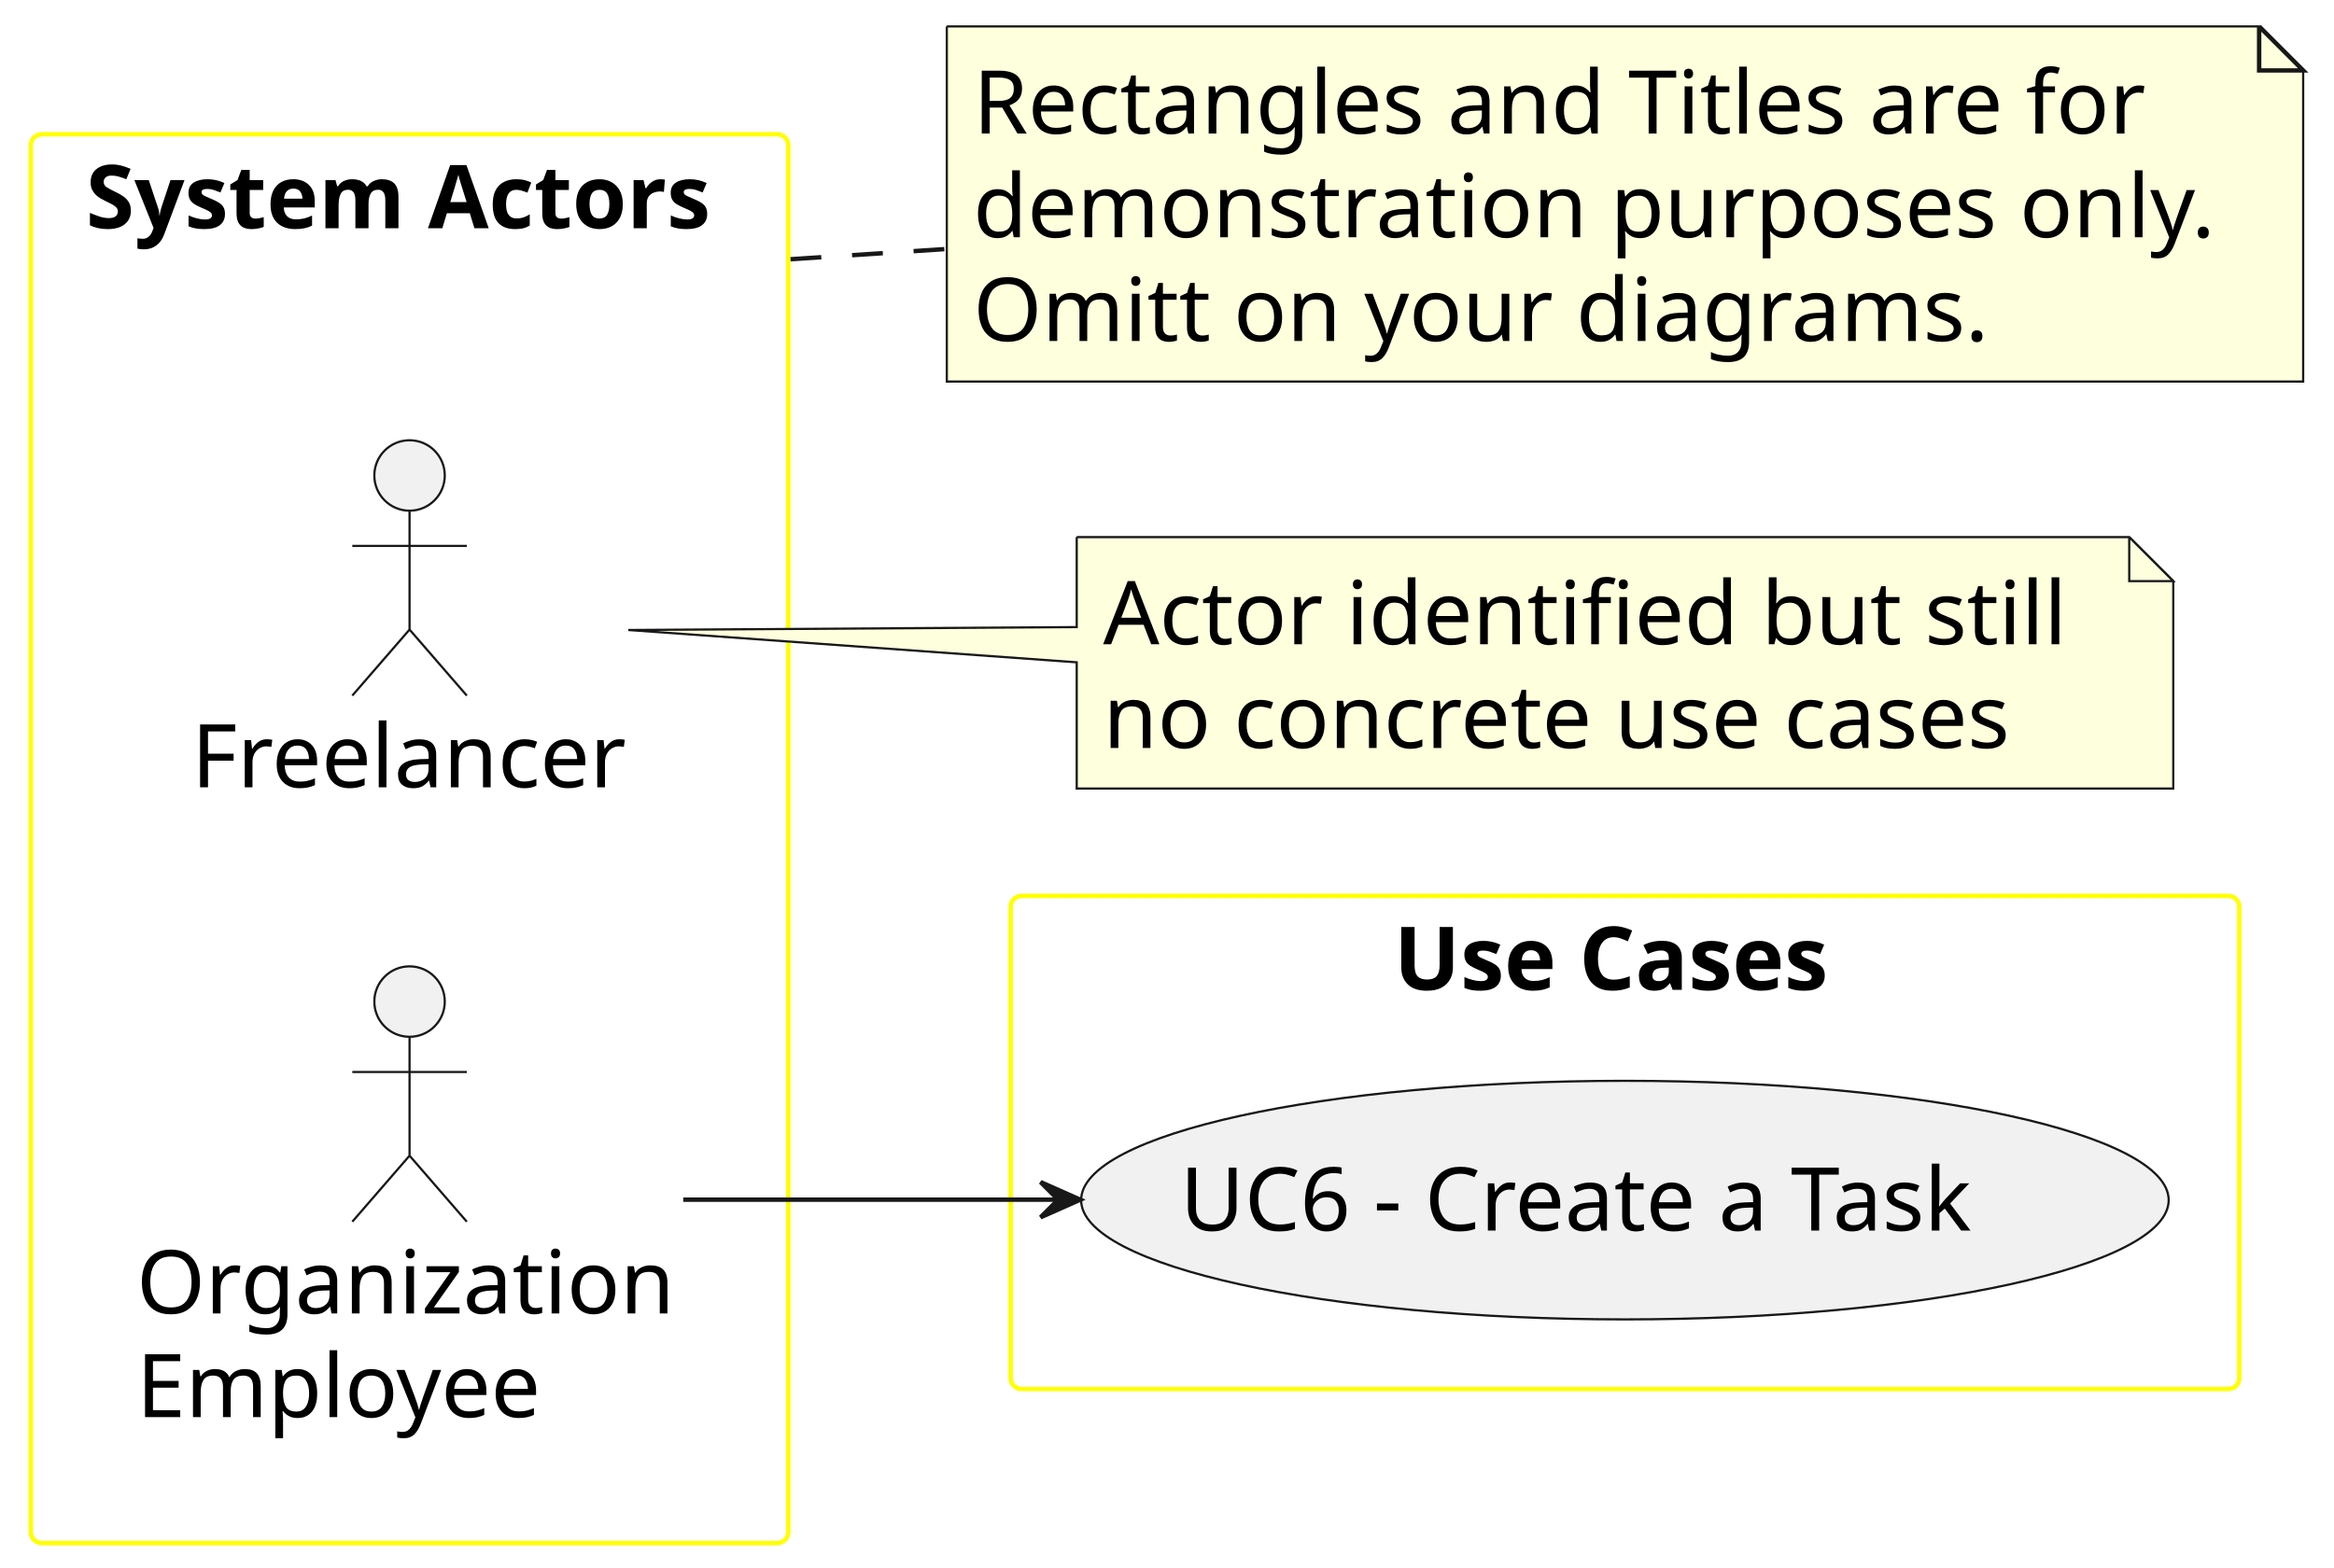
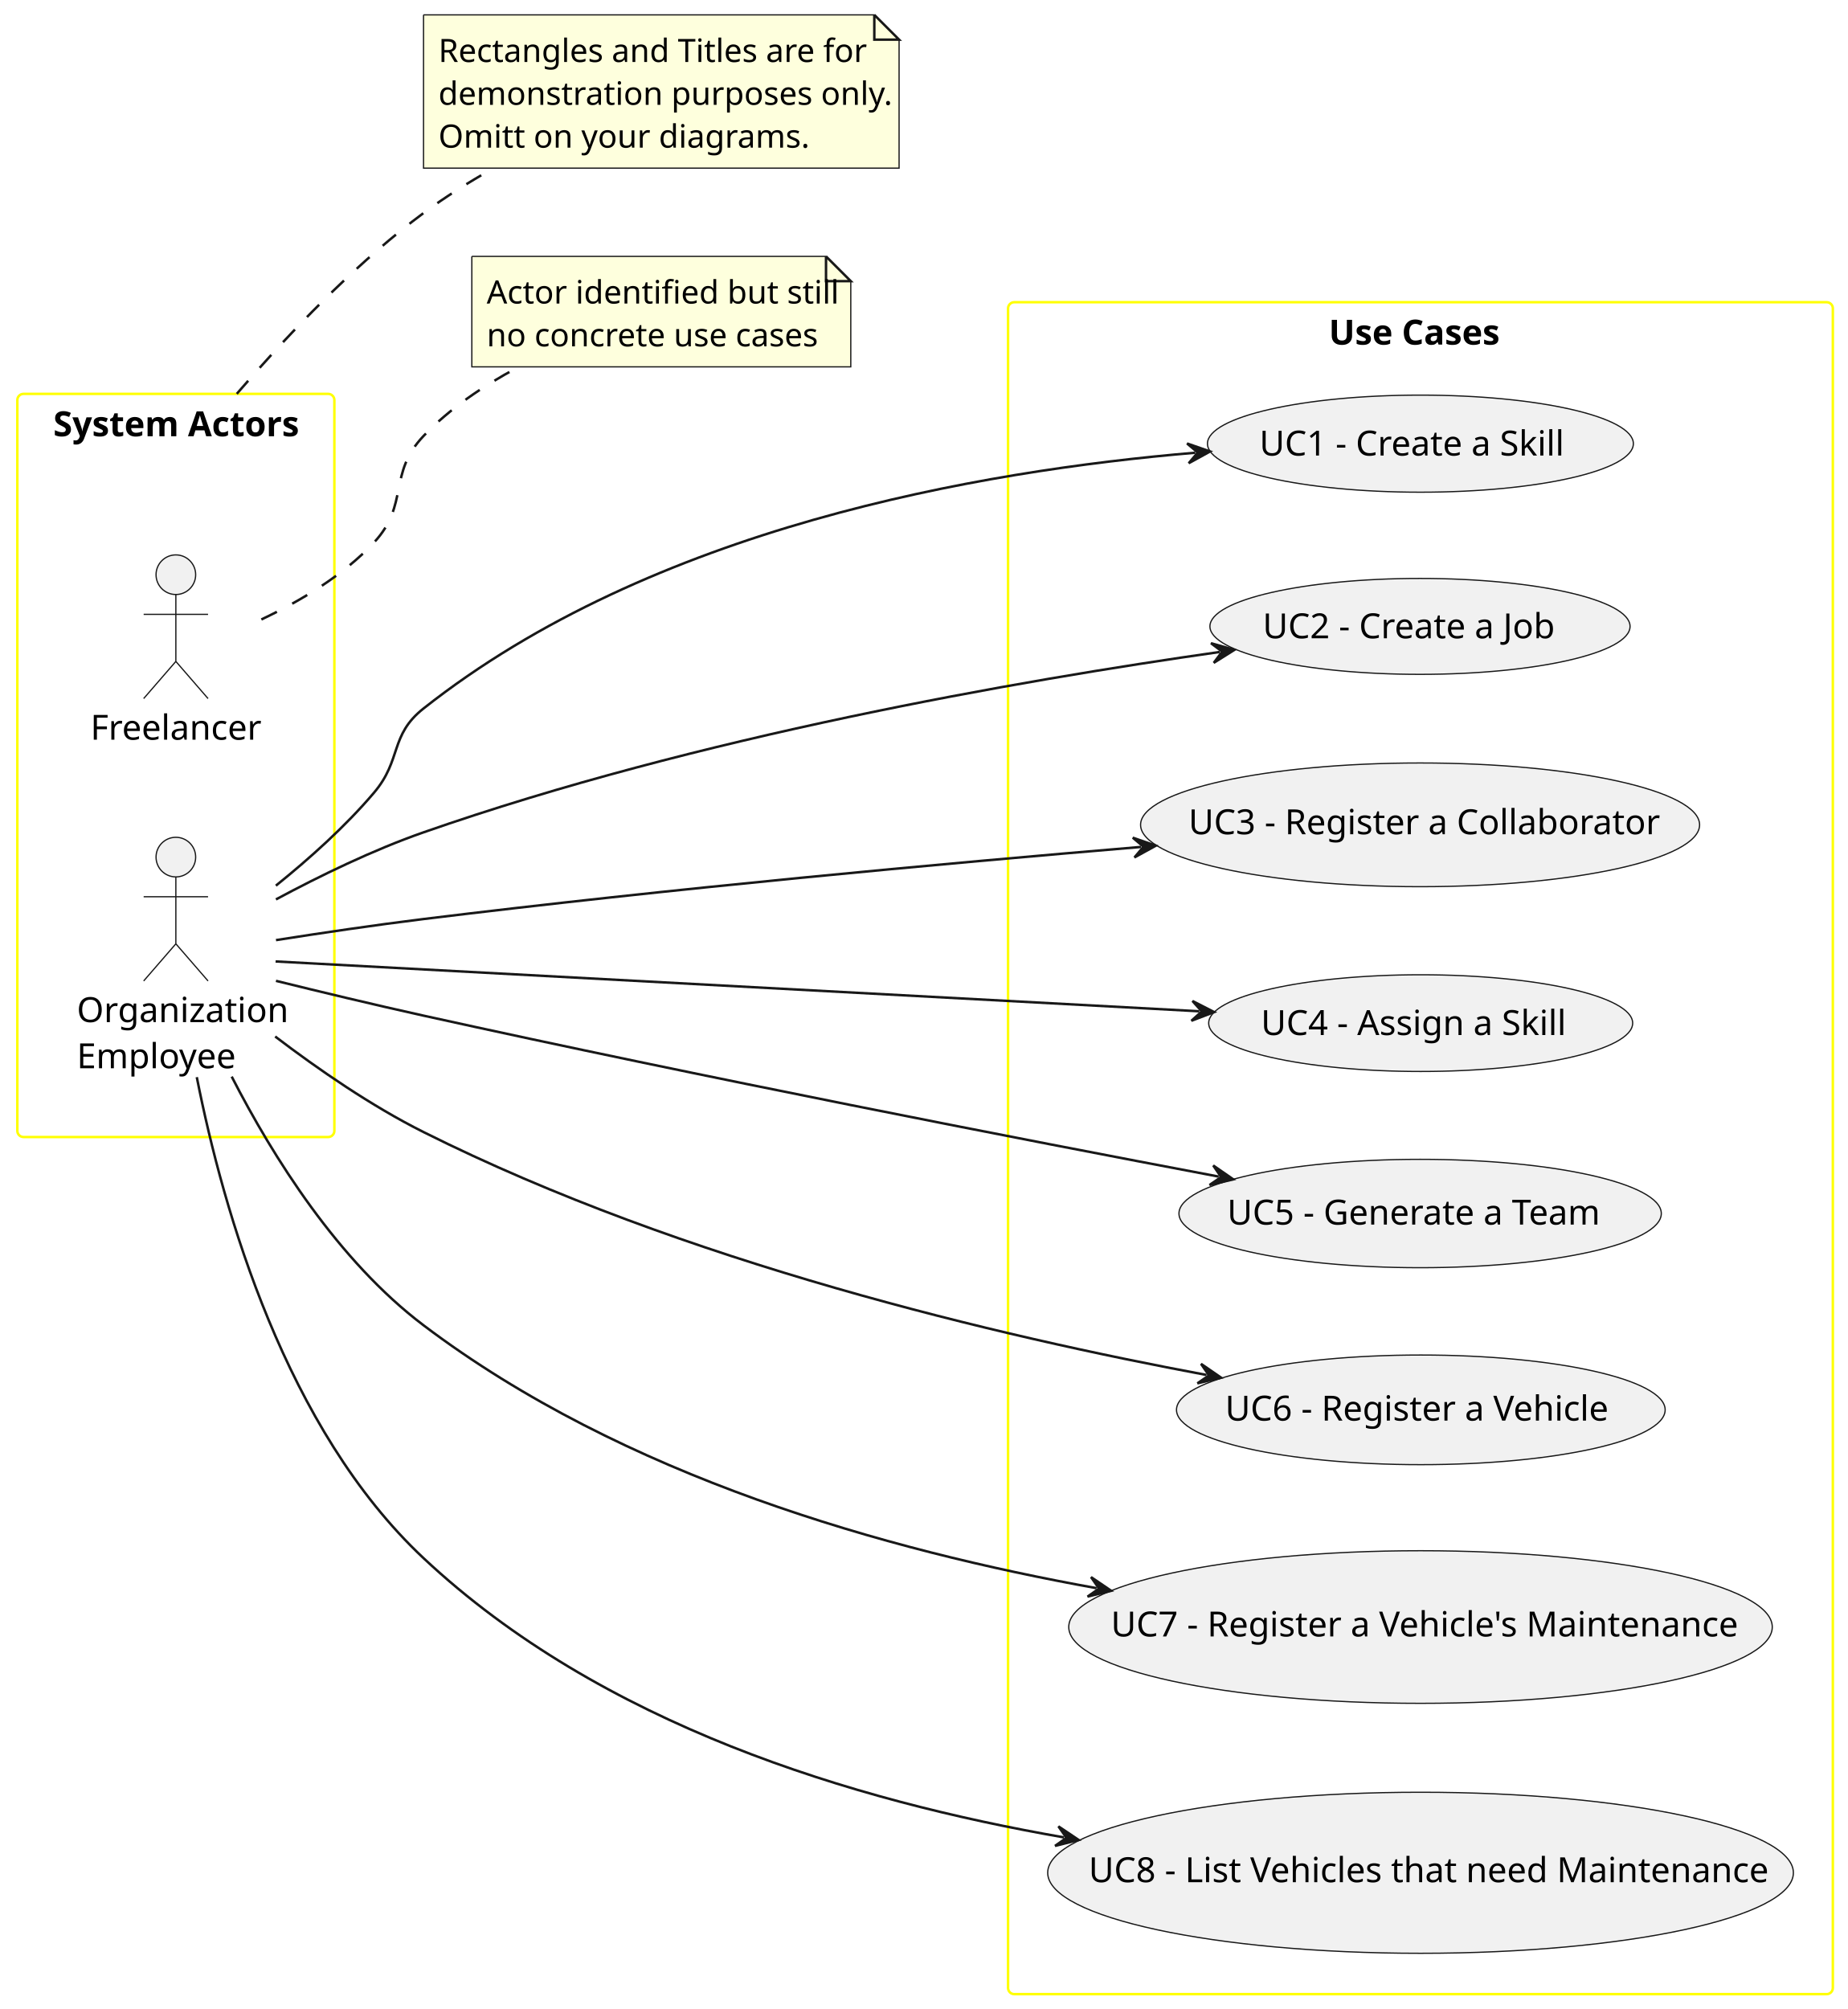
- <svg xmlns="http://www.w3.org/2000/svg" contentStyleType="text/css" height="356px" preserveAspectRatio="none" style="width:530px;height:356px;background:#FFFFFF;" version="1.1" viewBox="0 0 530 356" width="530px" zoomAndPan="magnify">
+ <svg xmlns="http://www.w3.org/2000/svg" contentStyleType="text/css" height="811px" preserveAspectRatio="none" style="width:746px;height:811px;background:#FFFFFF;" version="1.1" viewBox="0 0 746 811" width="746px" zoomAndPan="magnify">
  <defs />
  <g>
    <g id="cluster_actors">
-       <rect fill="none" height="320" rx="2.5" ry="2.5" style="stroke:#FFFF00;stroke-width:1.0;" width="172" x="7" y="30.5" />
-       <text fill="#000000" font-family="sans-serif" font-size="20" font-weight="bold" lengthAdjust="spacing" textLength="147" x="19.5" y="51.836">System Actors</text>
+       <rect fill="none" height="300" rx="2.5" ry="2.5" style="stroke:#FFFF00;stroke-width:1.0;" width="128" x="7" y="159" />
+       <text fill="#000000" font-family="sans-serif" font-size="14" font-weight="bold" lengthAdjust="spacing" textLength="99" x="21.5" y="176.107">System Actors</text>
    </g>
    <g id="cluster_usecases">
-       <rect fill="none" height="112" rx="2.5" ry="2.5" style="stroke:#FFFF00;stroke-width:1.0;" width="279" x="229.5" y="203.5" />
-       <text fill="#000000" font-family="sans-serif" font-size="20" font-weight="bold" lengthAdjust="spacing" textLength="105" x="316.5" y="224.836">Use Cases</text>
+       <rect fill="none" height="683" rx="2.5" ry="2.5" style="stroke:#FFFF00;stroke-width:1.0;" width="333" x="407" y="122" />
+       <text fill="#000000" font-family="sans-serif" font-size="14" font-weight="bold" lengthAdjust="spacing" textLength="74" x="536.5" y="139.107">Use Cases</text>
    </g>
    <g id="elem_Freelancer">
-       <ellipse cx="93" cy="108" fill="#F1F1F1" rx="8" ry="8" style="stroke:#181818;stroke-width:0.5;" />
-       <path d="M93,116 L93,143 M80,124 L106,124 M93,143 L80,158 M93,143 L106,158 " fill="none" style="stroke:#181818;stroke-width:0.5;" />
-       <text fill="#000000" font-family="sans-serif" font-size="20" lengthAdjust="spacing" textLength="99" x="43.5" y="178.836">Freelancer</text>
+       <ellipse cx="71" cy="232" fill="#F1F1F1" rx="8" ry="8" style="stroke:#181818;stroke-width:0.5;" />
+       <path d="M71,240 L71,267 M58,248 L84,248 M71,267 L58,282 M71,267 L84,282 " fill="none" style="stroke:#181818;stroke-width:0.5;" />
+       <text fill="#000000" font-family="sans-serif" font-size="14" lengthAdjust="spacing" textLength="69" x="36.5" y="298.607">Freelancer</text>
    </g>
    <g id="elem_Employee">
-       <ellipse cx="93" cy="227.5" fill="#F1F1F1" rx="8" ry="8" style="stroke:#181818;stroke-width:0.5;" />
-       <path d="M93,235.5 L93,262.5 M80,243.5 L106,243.5 M93,262.5 L80,277.5 M93,262.5 L106,277.5 " fill="none" style="stroke:#181818;stroke-width:0.5;" />
-       <text fill="#000000" font-family="sans-serif" font-size="20" lengthAdjust="spacing" textLength="124" x="31" y="298.336">Organization</text>
-       <text fill="#000000" font-family="sans-serif" font-size="20" lengthAdjust="spacing" textLength="93" x="31" y="321.891">Employee</text>
+       <ellipse cx="71" cy="346" fill="#F1F1F1" rx="8" ry="8" style="stroke:#181818;stroke-width:0.5;" />
+       <path d="M71,354 L71,381 M58,362 L84,362 M71,381 L58,396 M71,381 L84,396 " fill="none" style="stroke:#181818;stroke-width:0.5;" />
+       <text fill="#000000" font-family="sans-serif" font-size="14" lengthAdjust="spacing" textLength="80" x="31" y="412.607">Organization</text>
+       <text fill="#000000" font-family="sans-serif" font-size="14" lengthAdjust="spacing" textLength="62" x="31" y="431.228">Employee</text>
+     </g>
+     <g id="elem_UC1">
+       <ellipse cx="573.483" cy="179.097" fill="#F1F1F1" rx="85.983" ry="19.597" style="stroke:#181818;stroke-width:0.5;" />
+       <text fill="#000000" font-family="sans-serif" font-size="14" lengthAdjust="spacing" textLength="124" x="508.483" y="183.9">UC1 - Create a Skill</text>
+     </g>
+     <g id="elem_UC2">
+       <ellipse cx="573.314" cy="252.863" fill="#F1F1F1" rx="84.814" ry="19.363" style="stroke:#181818;stroke-width:0.5;" />
+       <text fill="#000000" font-family="sans-serif" font-size="14" lengthAdjust="spacing" textLength="121" x="509.814" y="257.666">UC2 - Create a Job</text>
+     </g>
+     <g id="elem_UC3">
+       <ellipse cx="573.352" cy="332.97" fill="#F1F1F1" rx="112.852" ry="24.97" style="stroke:#181818;stroke-width:0.5;" />
+       <text fill="#000000" font-family="sans-serif" font-size="14" lengthAdjust="spacing" textLength="187" x="479.852" y="336.767">UC3 - Register a Collaborator</text>
+     </g>
+     <g id="elem_UC4">
+       <ellipse cx="573.592" cy="413.018" fill="#F1F1F1" rx="85.592" ry="19.518" style="stroke:#181818;stroke-width:0.5;" />
+       <text fill="#000000" font-family="sans-serif" font-size="14" lengthAdjust="spacing" textLength="123" x="509.092" y="417.822">UC4 - Assign a Skill</text>
+     </g>
+     <g id="elem_UC5">
+       <ellipse cx="573.372" cy="489.875" fill="#F1F1F1" rx="97.373" ry="21.875" style="stroke:#181818;stroke-width:0.5;" />
+       <text fill="#000000" font-family="sans-serif" font-size="14" lengthAdjust="spacing" textLength="152" x="495.46" y="494.345">UC5 - Generate a Team</text>
    </g>
    <g id="elem_UC6">
-       <ellipse cx="368.98" cy="272.596" fill="#F1F1F1" rx="123.48" ry="27.096" style="stroke:#181818;stroke-width:0.5;" />
-       <text fill="#000000" font-family="sans-serif" font-size="20" lengthAdjust="spacing" textLength="196" x="267.98" y="279.514">UC6 - Create a Task</text>
+       <ellipse cx="573.651" cy="569.13" fill="#F1F1F1" rx="98.651" ry="22.13" style="stroke:#181818;stroke-width:0.5;" />
+       <text fill="#000000" font-family="sans-serif" font-size="14" lengthAdjust="spacing" textLength="155" x="494.638" y="573.47">UC6 - Register a Vehicle</text>
+     </g>
+     <g id="elem_UC7">
+       <ellipse cx="573.526" cy="656.805" fill="#F1F1F1" rx="142.026" ry="30.805" style="stroke:#181818;stroke-width:0.5;" />
+       <text fill="#000000" font-family="sans-serif" font-size="14" lengthAdjust="spacing" textLength="250" x="448.526" y="660.602">UC7 - Register a Vehicle's Maintenance</text>
+     </g>
+     <g id="elem_UC8">
+       <ellipse cx="573.537" cy="756.007" fill="#F1F1F1" rx="150.537" ry="32.507" style="stroke:#181818;stroke-width:0.5;" />
+       <text fill="#000000" font-family="sans-serif" font-size="14" lengthAdjust="spacing" textLength="268" x="439.537" y="759.804">UC8 - List Vehicles that need Maintenance</text>
    </g>
    <g id="elem_GMN5">
-       <path d="M244.5,122 L244.5,142.44 L142.67,143.1 L244.5,150.44 L244.5,179.109 A0,0 0 0 0 244.5,179.109 L493.5,179.109 A0,0 0 0 0 493.5,179.109 L493.5,132 L483.5,122 L244.5,122 A0,0 0 0 0 244.5,122 " fill="#FEFFDD" style="stroke:#181818;stroke-width:0.5;" />
-       <path d="M483.5,122 L483.5,132 L493.5,132 L483.5,122 " fill="#FEFFDD" style="stroke:#181818;stroke-width:0.5;" />
-       <text fill="#000000" font-family="sans-serif" font-size="20" lengthAdjust="spacing" textLength="228" x="250.5" y="146.336">Actor identified but still</text>
-       <text fill="#000000" font-family="sans-serif" font-size="20" lengthAdjust="spacing" textLength="208" x="250.5" y="169.891">no concrete use cases</text>
+       <path d="M190.5,103.5 L190.5,148.082 L343.5,148.082 L343.5,113.5 L333.5,103.5 L190.5,103.5 " fill="#FEFFDD" style="stroke:#181818;stroke-width:0.5;" />
+       <path d="M333.5,103.5 L333.5,113.5 L343.5,113.5 L333.5,103.5 " fill="#FEFFDD" style="stroke:#181818;stroke-width:1.0;" />
+       <text fill="#000000" font-family="sans-serif" font-size="13" lengthAdjust="spacing" textLength="132" x="196.5" y="122.528">Actor identified but still</text>
+       <text fill="#000000" font-family="sans-serif" font-size="13" lengthAdjust="spacing" textLength="132" x="196.5" y="139.819">no concrete use cases</text>
    </g>
-     <g id="elem_GMN11">
-       <path d="M215,6 L215,86.664 L523,86.664 L523,16 L513,6 L215,6 " fill="#FEFFDD" style="stroke:#181818;stroke-width:0.5;" />
-       <path d="M513,6 L513,16 L523,16 L513,6 " fill="#FEFFDD" style="stroke:#181818;stroke-width:1.0;" />
-       <text fill="#000000" font-family="sans-serif" font-size="20" lengthAdjust="spacing" textLength="273" x="221" y="30.336">Rectangles and Titles are for</text>
-       <text fill="#000000" font-family="sans-serif" font-size="20" lengthAdjust="spacing" textLength="287" x="221" y="53.891">demonstration purposes only.</text>
-       <text fill="#000000" font-family="sans-serif" font-size="20" lengthAdjust="spacing" textLength="235" x="221" y="77.445">Omitt on your diagrams.</text>
+     <g id="elem_GMN25">
+       <path d="M171,6 L171,67.873 L363,67.873 L363,16 L353,6 L171,6 " fill="#FEFFDD" style="stroke:#181818;stroke-width:0.5;" />
+       <path d="M353,6 L353,16 L363,16 L353,6 " fill="#FEFFDD" style="stroke:#181818;stroke-width:1.0;" />
+       <text fill="#000000" font-family="sans-serif" font-size="13" lengthAdjust="spacing" textLength="165" x="177" y="25.028">Rectangles and Titles are for</text>
+       <text fill="#000000" font-family="sans-serif" font-size="13" lengthAdjust="spacing" textLength="171" x="177" y="42.319">demonstration purposes only.</text>
+       <text fill="#000000" font-family="sans-serif" font-size="13" lengthAdjust="spacing" textLength="140" x="177" y="59.61">Omitt on your diagrams.</text>
+     </g>
+     <g id="link_Freelancer_GMN5">
+       <path d="M105.52,250.07 C120.92,242.8 138.49,232.45 151,219 C165.35,203.56 156.47,191.27 171,176 C181.54,164.93 195.07,155.82 208.6,148.56 " fill="none" id="Freelancer-GMN5" style="stroke:#181818;stroke-width:1.0;stroke-dasharray:7.0,7.0;" />
+     </g>
+     <g id="link_Employee_UC1">
+       <path d="M111.38,357.53 C124.86,346.68 139.44,333.63 151,320 C162.34,306.63 157.24,296.87 171,286 C263.28,213.12 394.841,190.175 482.591,182.756 " fill="none" id="Employee-to-UC1" style="stroke:#181818;stroke-width:1.0;" />
+       <polygon fill="#181818" points="488.57,182.25,479.265,179.023,483.588,182.671,479.939,186.994,488.57,182.25" style="stroke:#181818;stroke-width:1.0;" />
+     </g>
+     <g id="link_Employee_UC2">
+       <path d="M111.41,363.08 C129.14,353.56 150.64,343.11 171,336 C281.89,297.3 410.68,274.858 492.46,263.188 " fill="none" id="Employee-to-UC2" style="stroke:#181818;stroke-width:1.0;" />
+       <polygon fill="#181818" points="498.4,262.34,488.925,259.651,493.45,263.046,490.055,267.571,498.4,262.34" style="stroke:#181818;stroke-width:1.0;" />
+     </g>
+     <g id="link_Employee_UC3">
+       <path d="M111.43,379.51 C129.55,376.66 151.33,373.42 171,371 C271.07,358.69 379.621,348.713 460.681,341.893 " fill="none" id="Employee-to-UC3" style="stroke:#181818;stroke-width:1.0;" />
+       <polygon fill="#181818" points="466.66,341.39,457.356,338.159,461.678,341.809,458.027,346.13,466.66,341.39" style="stroke:#181818;stroke-width:1.0;" />
+     </g>
+     <g id="link_Employee_UC4">
+       <path d="M111.27,388.12 C192.62,392.51 375.049,402.347 484.229,408.237 " fill="none" id="Employee-to-UC4" style="stroke:#181818;stroke-width:1.0;" />
+       <polygon fill="#181818" points="490.22,408.56,481.449,404.081,485.227,408.291,481.018,412.069,490.22,408.56" style="stroke:#181818;stroke-width:1.0;" />
+     </g>
+     <g id="link_Employee_UC5">
+       <path d="M111.42,395.95 C129.53,400.42 151.31,405.65 171,410 C284.65,435.09 411.285,459.695 492.045,474.975 " fill="none" id="Employee-to-UC5" style="stroke:#181818;stroke-width:1.0;" />
+       <polygon fill="#181818" points="497.94,476.09,489.841,470.487,493.027,475.161,488.353,478.347,497.94,476.09" style="stroke:#181818;stroke-width:1.0;" />
    </g>
    <g id="link_Employee_UC6">
-       <path d="M155.15,272.5 C180.35,272.5 210.54,272.5 240.17,272.5 " fill="none" id="Employee-to-UC6" style="stroke:#181818;stroke-width:1.0;" />
-       <polygon fill="#181818" points="245.3,272.5,236.3,268.5,240.3,272.5,236.3,276.5,245.3,272.5" style="stroke:#181818;stroke-width:1.0;" />
+       <path d="M111.1,418.42 C128.6,431.75 150.01,446.49 171,457 C276.16,509.63 403.692,539.469 487.132,555.049 " fill="none" id="Employee-to-UC6" style="stroke:#181818;stroke-width:1.0;" />
+       <polygon fill="#181818" points="493.03,556.15,484.917,550.566,488.115,555.232,483.449,558.43,493.03,556.15" style="stroke:#181818;stroke-width:1.0;" />
    </g>
-     <g id="link_actors_GMN11">
-       <path d="M179.514,58.884 C179.966,58.854 180.42,58.824 180.874,58.795 C184.508,58.556 188.197,58.313 191.928,58.068 C199.389,57.578 207.02,57.076 214.72,56.57 " fill="none" id="actors-GMN11" style="stroke:#181818;stroke-width:1.0;stroke-dasharray:7.0,7.0;" />
+     <g id="link_Employee_UC7">
+       <path d="M93.55,434.61 C110.33,467.28 136.56,508.97 171,535 C251.94,596.16 357.715,625.817 442.745,641.117 " fill="none" id="Employee-to-UC7" style="stroke:#181818;stroke-width:1.0;" />
+       <polygon fill="#181818" points="448.65,642.18,440.501,636.649,443.729,641.294,439.084,644.523,448.65,642.18" style="stroke:#181818;stroke-width:1.0;" />
+     </g>
+     <g id="link_Employee_UC8">
+       <path d="M79.45,434.83 C90.27,489.42 115.48,576.99 171,629 C242.76,696.23 344.029,726.841 429.609,741.731 " fill="none" id="Employee-to-UC8" style="stroke:#181818;stroke-width:1.0;" />
+       <polygon fill="#181818" points="435.52,742.76,427.339,737.277,430.594,741.903,425.968,745.158,435.52,742.76" style="stroke:#181818;stroke-width:1.0;" />
+     </g>
+     <g id="link_actors_GMN25">
+       <path d="M95.604,158.991 C95.732,158.842 95.86,158.693 95.989,158.543 C96.247,158.244 96.506,157.943 96.767,157.64 C98.857,155.222 101.051,152.714 103.34,150.137 C121.653,129.525 146.025,104.525 171,86 C179.64,79.59 189.25,73.56 198.93,68.09 " fill="none" id="actors-GMN25" style="stroke:#181818;stroke-width:1.0;stroke-dasharray:7.0,7.0;" />
    </g>
  </g>
</svg>
